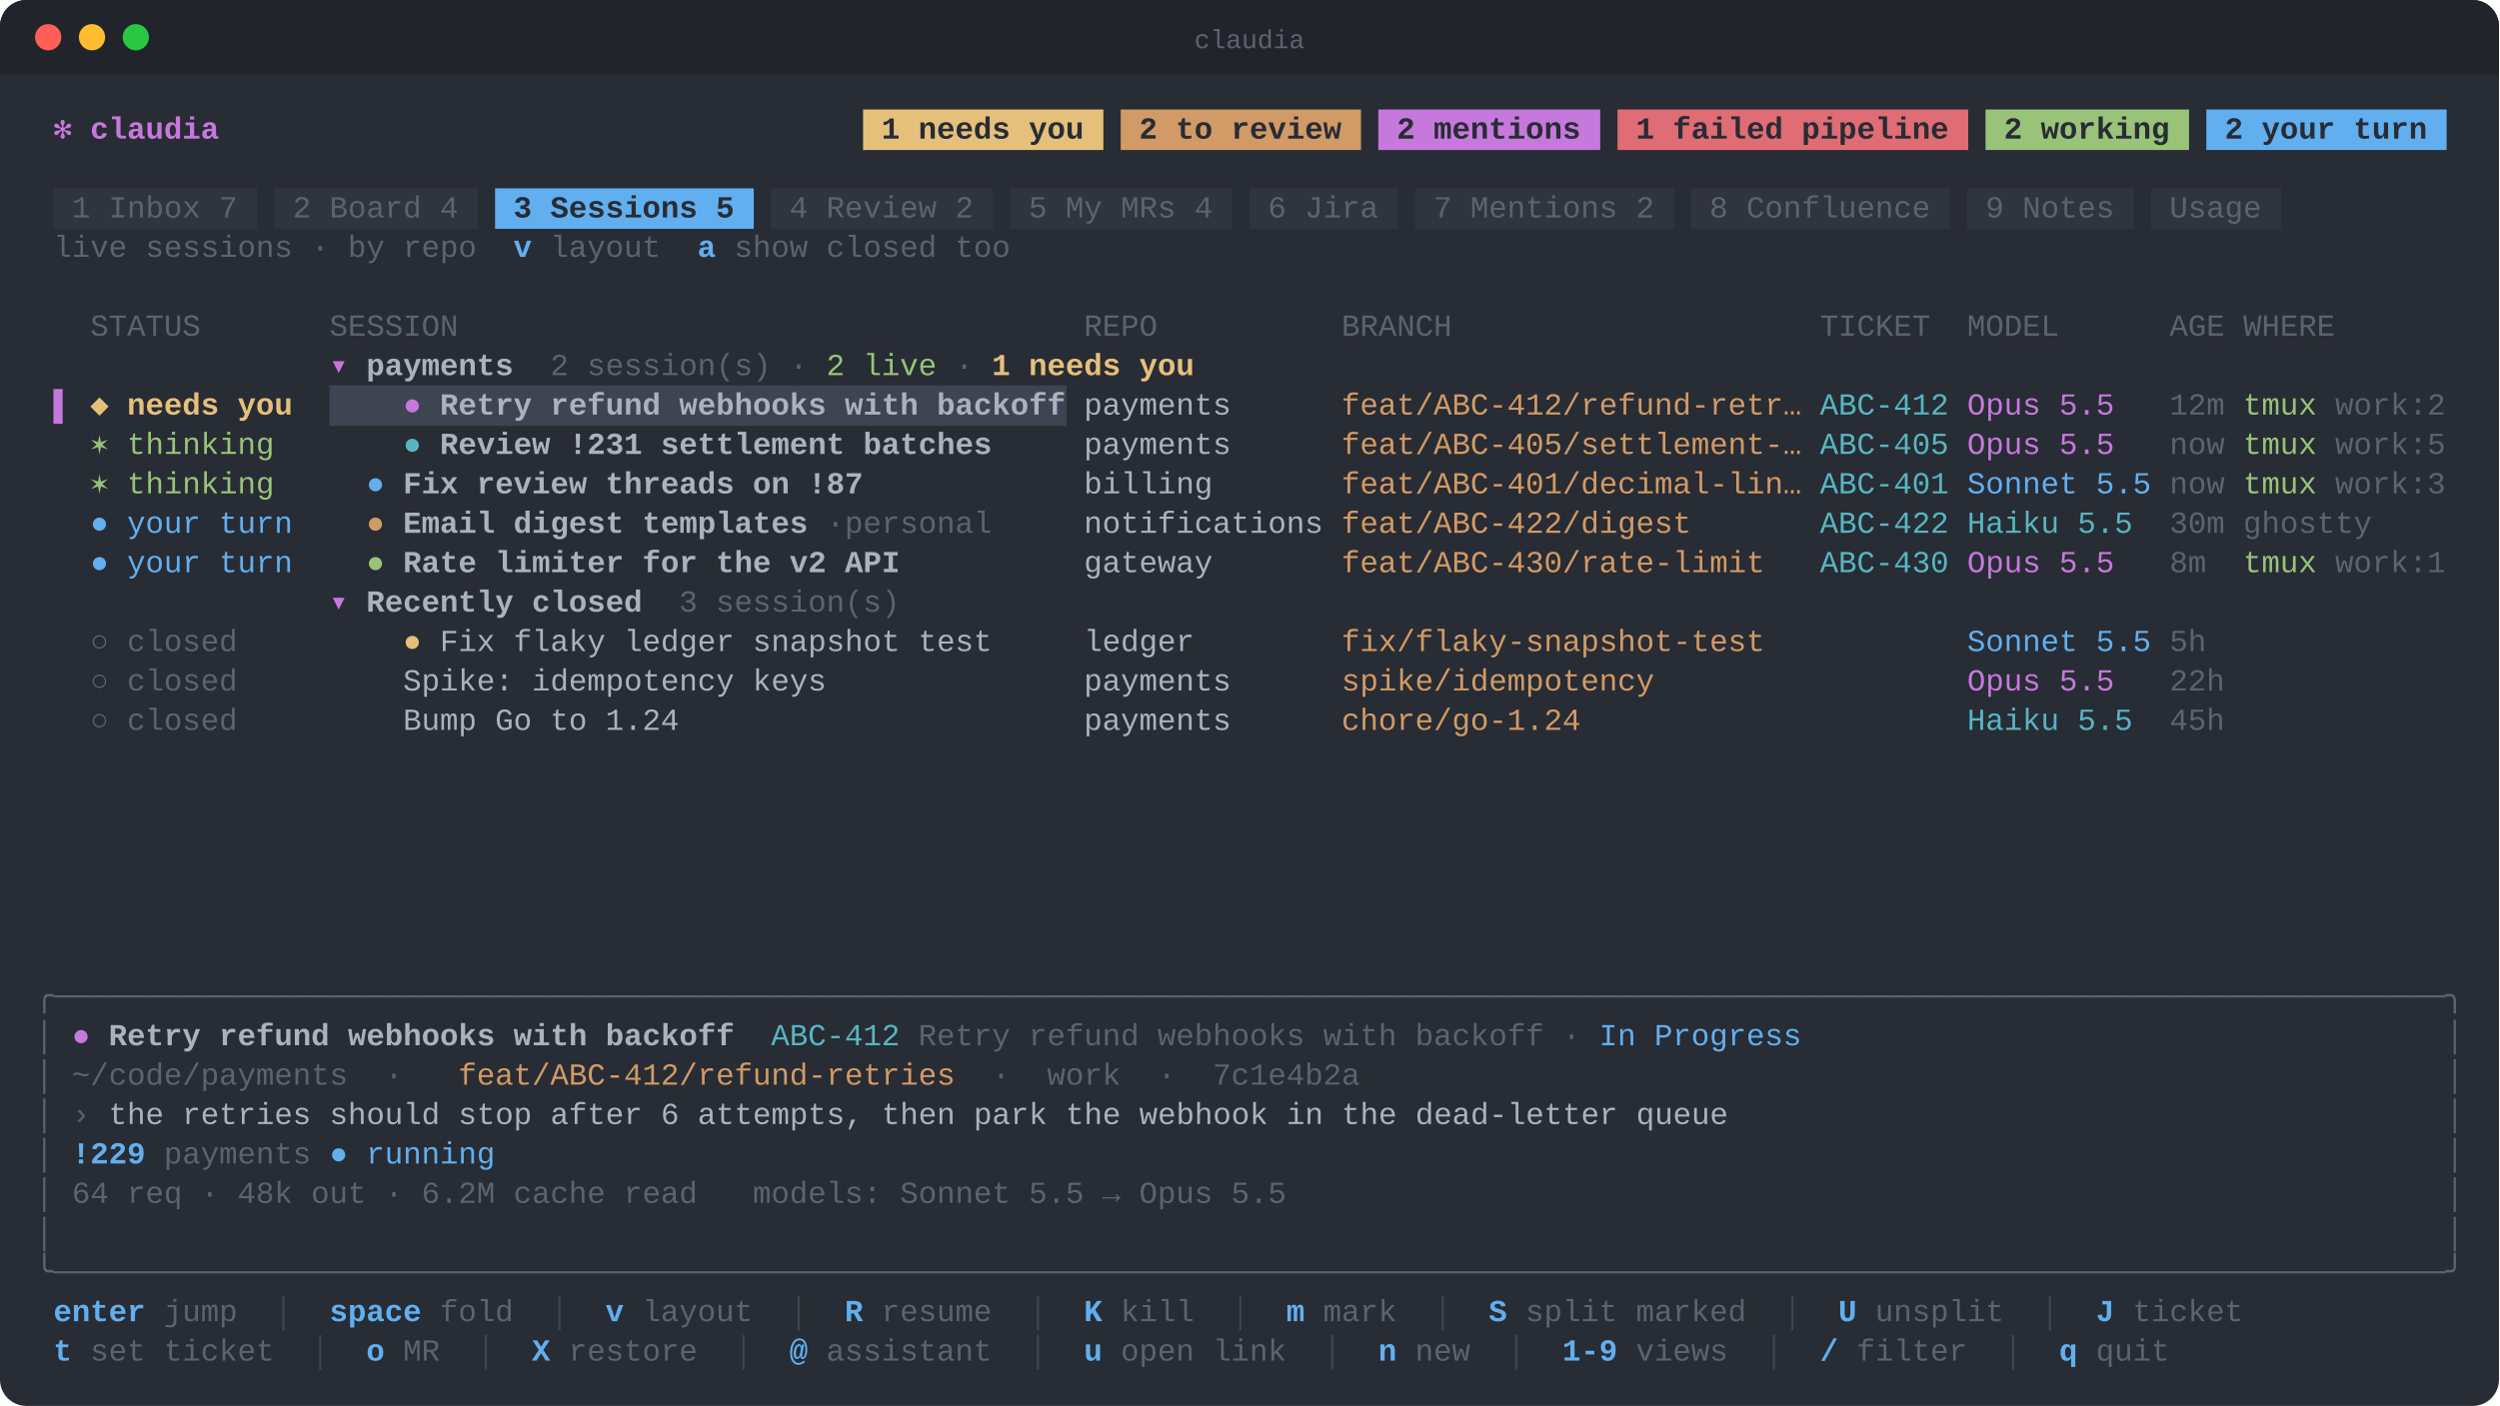
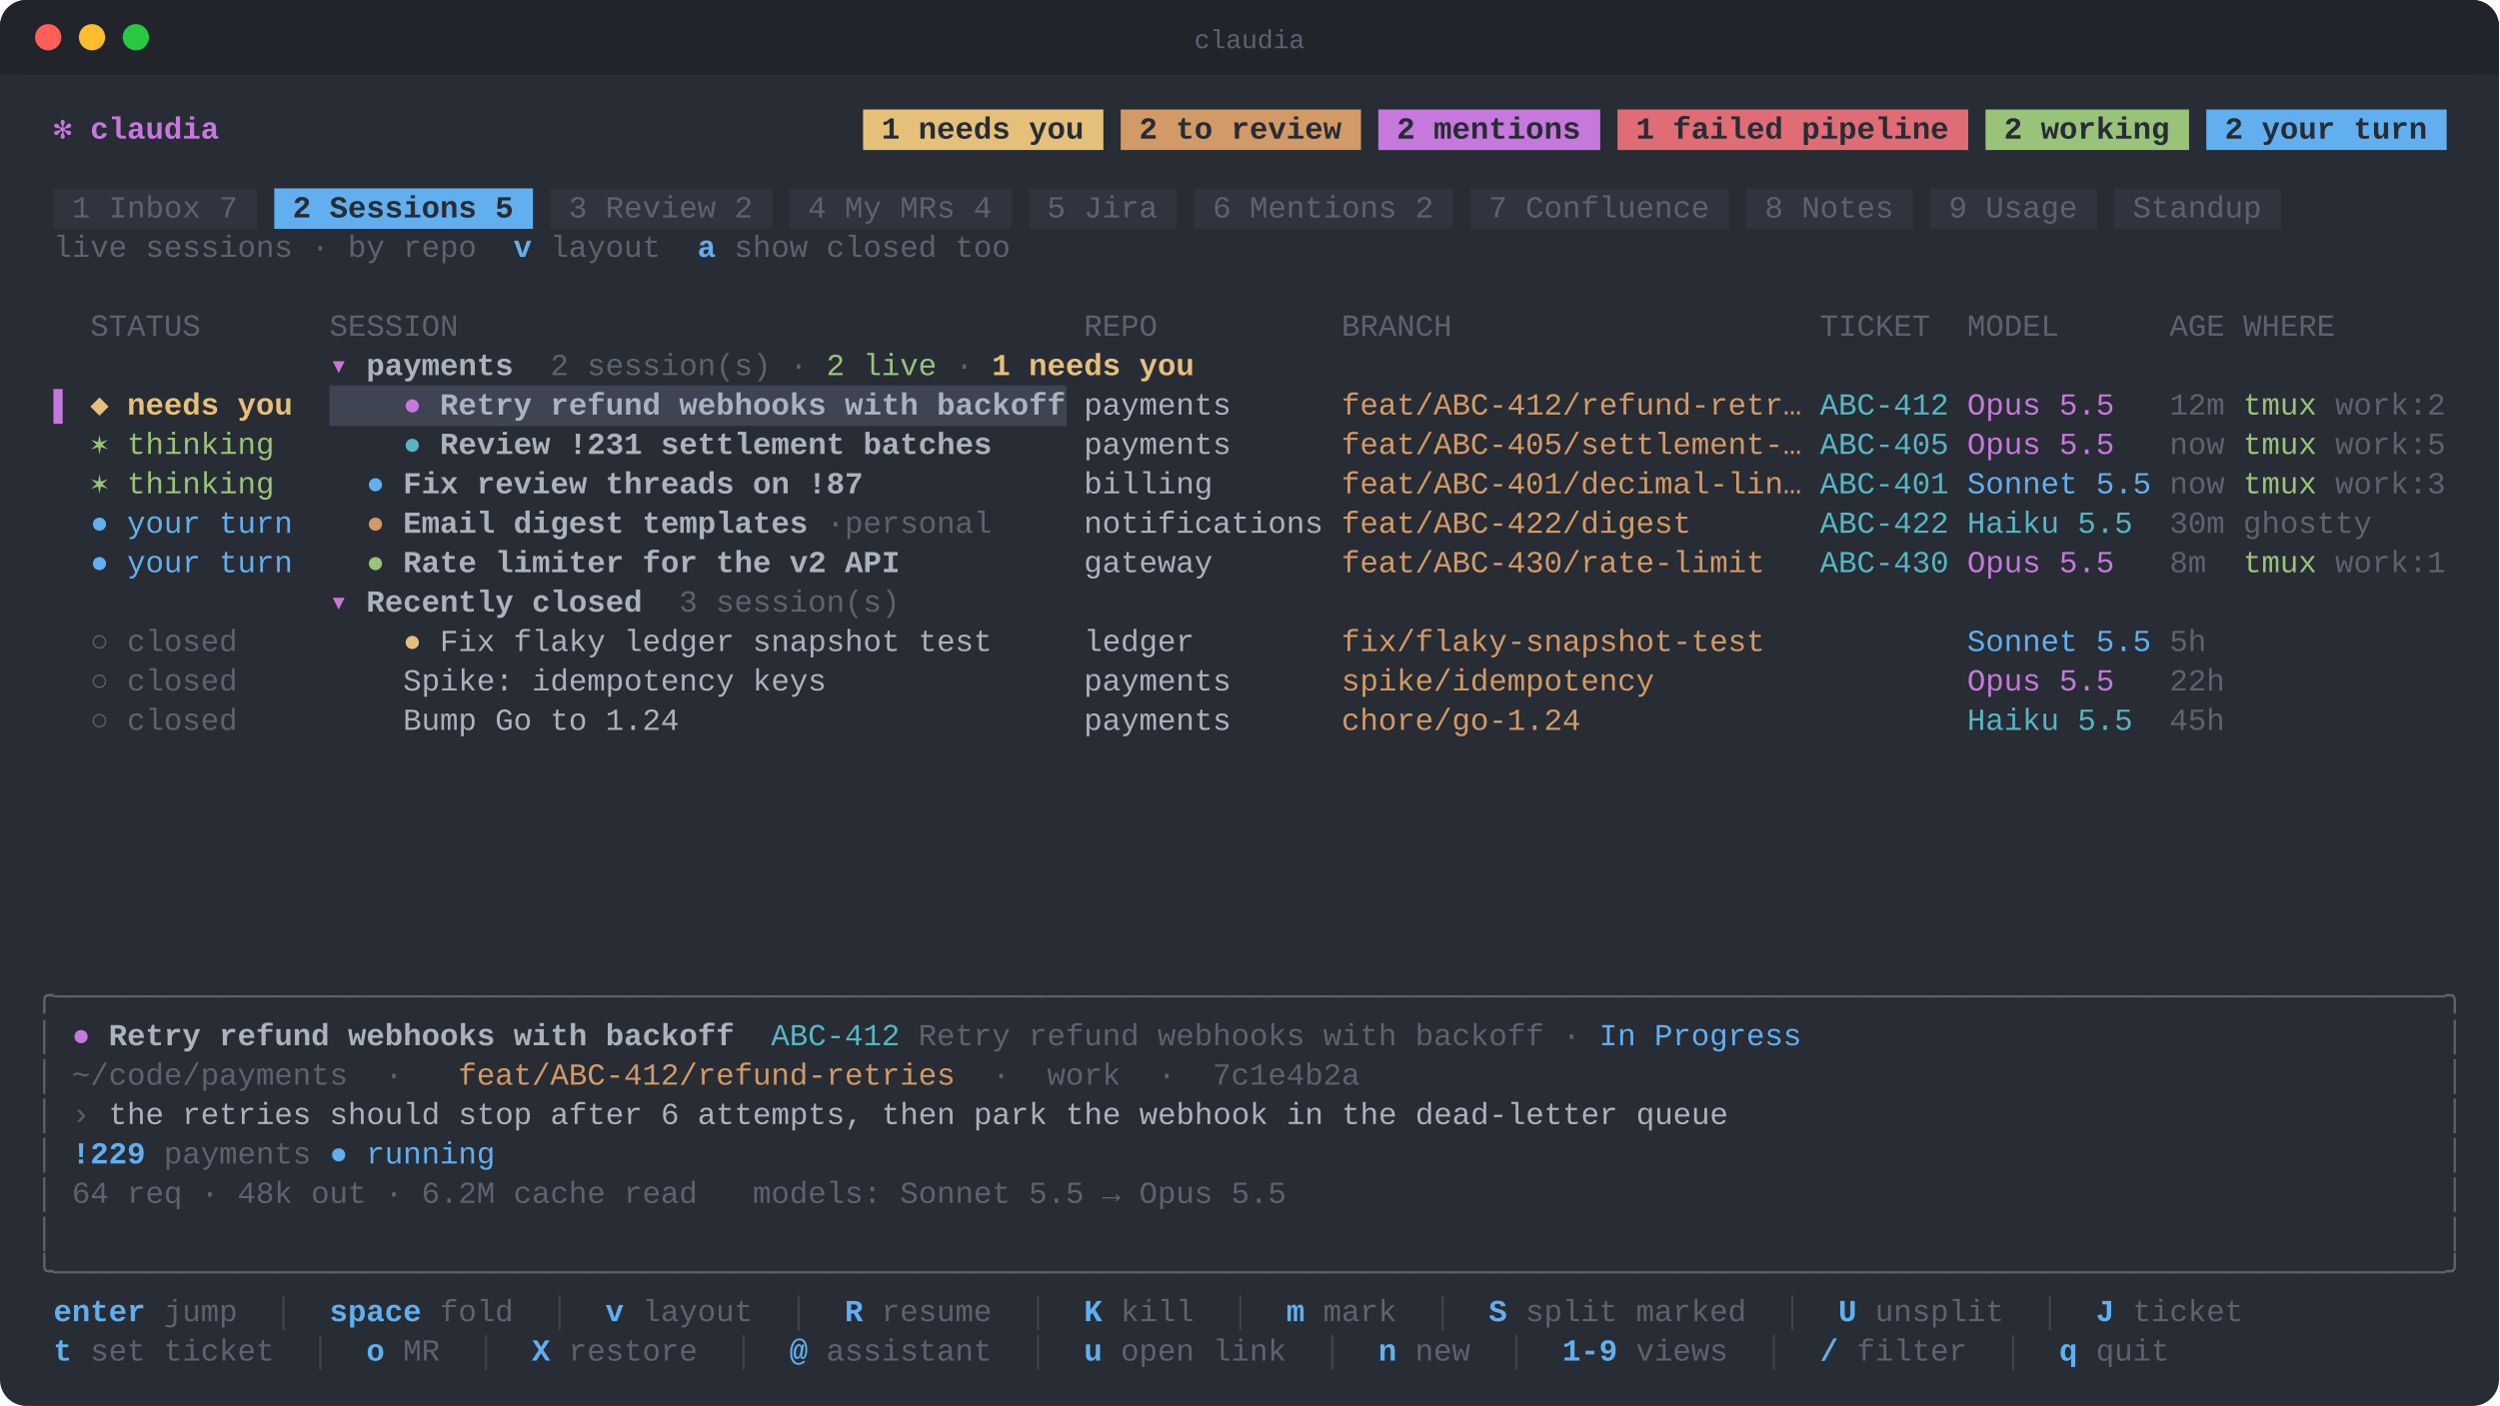
<svg xmlns="http://www.w3.org/2000/svg" width="1140.8" height="642" viewBox="0 0 1140.8 642" font-family="SFMono-Regular, Menlo, Consolas, 'Liberation Mono', monospace" font-size="14" xml:space="preserve">
  <rect width="1140.8" height="642" rx="12" fill="#282c34" />
  <rect width="1140.8" height="34" rx="12" fill="#21252b" />
  <rect y="22" width="1140.8" height="12" fill="#21252b" />
  <circle cx="22" cy="17" r="6" fill="#ff5f57" />
  <circle cx="42" cy="17" r="6" fill="#febc2e" />
  <circle cx="62" cy="17" r="6" fill="#28c840" />
  <text x="570.4" y="22" fill="#5c6370" font-size="12" text-anchor="middle">claudia</text>
  <rect x="394.0" y="50.0" width="109.7" height="18.5" fill="#e5c07b" />
  <rect x="511.6" y="50.0" width="109.7" height="18.5" fill="#d19a66" />
  <rect x="629.2" y="50.0" width="101.3" height="18.5" fill="#c678dd" />
  <rect x="738.4" y="50.0" width="160.1" height="18.5" fill="#e06c75" />
  <rect x="906.4" y="50.0" width="92.9" height="18.5" fill="#98c379" />
  <rect x="1007.2" y="50.0" width="109.7" height="18.5" fill="#61afef" />
  <text x="24.4" y="63.3" fill="#c678dd" font-weight="bold">✻</text>
  <text x="41.2" y="63.3" fill="#c678dd" textLength="58.8" lengthAdjust="spacing" font-weight="bold">claudia</text>
  <text x="402.4" y="63.3" fill="#282c34" textLength="92.4" lengthAdjust="spacing" font-weight="bold">1 needs you</text>
  <text x="520.0" y="63.3" fill="#282c34" textLength="92.4" lengthAdjust="spacing" font-weight="bold">2 to review</text>
  <text x="637.6" y="63.3" fill="#282c34" textLength="84.0" lengthAdjust="spacing" font-weight="bold">2 mentions</text>
  <text x="746.8" y="63.3" fill="#282c34" textLength="142.8" lengthAdjust="spacing" font-weight="bold">1 failed pipeline</text>
  <text x="914.8" y="63.3" fill="#282c34" textLength="75.6" lengthAdjust="spacing" font-weight="bold">2 working</text>
  <text x="1015.6" y="63.3" fill="#282c34" textLength="92.4" lengthAdjust="spacing" font-weight="bold">2 your turn</text>
  <rect x="24.4" y="86.0" width="92.9" height="18.5" fill="#30343f" />
-   <rect x="125.2" y="86.0" width="92.9" height="18.5" fill="#30343f" />
-   <rect x="226.0" y="86.0" width="118.1" height="18.5" fill="#61afef" />
-   <rect x="352.0" y="86.0" width="101.3" height="18.5" fill="#30343f" />
-   <rect x="461.2" y="86.0" width="101.3" height="18.5" fill="#30343f" />
-   <rect x="570.4" y="86.0" width="67.7" height="18.5" fill="#30343f" />
-   <rect x="646.0" y="86.0" width="118.1" height="18.5" fill="#30343f" />
-   <rect x="772.0" y="86.0" width="118.1" height="18.5" fill="#30343f" />
-   <rect x="898.0" y="86.0" width="76.1" height="18.5" fill="#30343f" />
-   <rect x="982.0" y="86.0" width="59.3" height="18.5" fill="#30343f" />
+   <rect x="125.2" y="86.0" width="118.1" height="18.5" fill="#61afef" />
+   <rect x="251.2" y="86.0" width="101.3" height="18.5" fill="#30343f" />
+   <rect x="360.4" y="86.0" width="101.3" height="18.5" fill="#30343f" />
+   <rect x="469.6" y="86.0" width="67.7" height="18.5" fill="#30343f" />
+   <rect x="545.2" y="86.0" width="118.1" height="18.5" fill="#30343f" />
+   <rect x="671.2" y="86.0" width="118.1" height="18.5" fill="#30343f" />
+   <rect x="797.2" y="86.0" width="76.1" height="18.5" fill="#30343f" />
+   <rect x="881.2" y="86.0" width="76.1" height="18.5" fill="#30343f" />
+   <rect x="965.2" y="86.0" width="76.1" height="18.5" fill="#30343f" />
  <text x="32.8" y="99.3" fill="#5c6370" textLength="75.6" lengthAdjust="spacing">1 Inbox 7</text>
-   <text x="133.6" y="99.3" fill="#5c6370" textLength="75.6" lengthAdjust="spacing">2 Board 4</text>
-   <text x="234.4" y="99.3" fill="#282c34" textLength="100.8" lengthAdjust="spacing" font-weight="bold">3 Sessions 5</text>
-   <text x="360.4" y="99.3" fill="#5c6370" textLength="84.0" lengthAdjust="spacing">4 Review 2</text>
-   <text x="469.6" y="99.3" fill="#5c6370" textLength="84.0" lengthAdjust="spacing">5 My MRs 4</text>
-   <text x="578.8" y="99.3" fill="#5c6370" textLength="50.4" lengthAdjust="spacing">6 Jira</text>
-   <text x="654.4" y="99.3" fill="#5c6370" textLength="100.8" lengthAdjust="spacing">7 Mentions 2</text>
-   <text x="780.4" y="99.3" fill="#5c6370" textLength="100.8" lengthAdjust="spacing">8 Confluence</text>
-   <text x="906.4" y="99.3" fill="#5c6370" textLength="58.8" lengthAdjust="spacing">9 Notes</text>
-   <text x="990.4" y="99.3" fill="#5c6370" textLength="42.0" lengthAdjust="spacing">Usage</text>
+   <text x="133.6" y="99.3" fill="#282c34" textLength="100.8" lengthAdjust="spacing" font-weight="bold">2 Sessions 5</text>
+   <text x="259.6" y="99.3" fill="#5c6370" textLength="84.0" lengthAdjust="spacing">3 Review 2</text>
+   <text x="368.8" y="99.3" fill="#5c6370" textLength="84.0" lengthAdjust="spacing">4 My MRs 4</text>
+   <text x="478.0" y="99.3" fill="#5c6370" textLength="50.4" lengthAdjust="spacing">5 Jira</text>
+   <text x="553.6" y="99.3" fill="#5c6370" textLength="100.8" lengthAdjust="spacing">6 Mentions 2</text>
+   <text x="679.6" y="99.3" fill="#5c6370" textLength="100.8" lengthAdjust="spacing">7 Confluence</text>
+   <text x="805.6" y="99.3" fill="#5c6370" textLength="58.8" lengthAdjust="spacing">8 Notes</text>
+   <text x="889.6" y="99.3" fill="#5c6370" textLength="58.8" lengthAdjust="spacing">9 Usage</text>
+   <text x="973.6" y="99.3" fill="#5c6370" textLength="58.8" lengthAdjust="spacing">Standup</text>
  <text x="24.4" y="117.3" fill="#5c6370" textLength="109.2" lengthAdjust="spacing">live sessions</text>
  <text x="142.0" y="117.3" fill="#5c6370">·</text>
  <text x="158.8" y="117.3" fill="#5c6370" textLength="58.8" lengthAdjust="spacing">by repo</text>
  <text x="234.4" y="117.3" fill="#61afef" font-weight="bold">v</text>
  <text x="251.2" y="117.3" fill="#5c6370" textLength="50.4" lengthAdjust="spacing">layout</text>
  <text x="318.4" y="117.3" fill="#61afef" font-weight="bold">a</text>
  <text x="335.2" y="117.3" fill="#5c6370" textLength="126.0" lengthAdjust="spacing">show closed too</text>
  <text x="41.2" y="153.3" fill="#5c6370" textLength="50.4" lengthAdjust="spacing">STATUS</text>
  <text x="150.4" y="153.3" fill="#5c6370" textLength="58.8" lengthAdjust="spacing">SESSION</text>
  <text x="494.8" y="153.3" fill="#5c6370" textLength="33.6" lengthAdjust="spacing">REPO</text>
  <text x="612.4" y="153.3" fill="#5c6370" textLength="50.4" lengthAdjust="spacing">BRANCH</text>
  <text x="830.8" y="153.3" fill="#5c6370" textLength="50.4" lengthAdjust="spacing">TICKET</text>
  <text x="898.0" y="153.3" fill="#5c6370" textLength="42.0" lengthAdjust="spacing">MODEL</text>
  <text x="990.4" y="153.3" fill="#5c6370" textLength="25.2" lengthAdjust="spacing">AGE</text>
  <text x="1024.0" y="153.3" fill="#5c6370" textLength="42.0" lengthAdjust="spacing">WHERE</text>
  <text x="150.4" y="171.3" fill="#c678dd" font-weight="bold">▾</text>
  <text x="167.2" y="171.3" fill="#aab2bf" textLength="67.2" lengthAdjust="spacing" font-weight="bold">payments</text>
  <text x="251.2" y="171.3" fill="#5c6370" textLength="100.8" lengthAdjust="spacing">2 session(s)</text>
  <text x="360.4" y="171.3" fill="#5c6370">·</text>
  <text x="377.2" y="171.3" fill="#98c379" textLength="50.4" lengthAdjust="spacing">2 live</text>
  <text x="436.0" y="171.3" fill="#5c6370">·</text>
  <text x="452.8" y="171.3" fill="#e5c07b" textLength="92.4" lengthAdjust="spacing" font-weight="bold">1 needs you</text>
  <rect x="150.4" y="176.0" width="336.5" height="18.5" fill="#3e4451" />
  <text x="24.4" y="189.3" fill="#c678dd">▌</text>
  <text x="41.2" y="189.3" fill="#e5c07b" font-weight="bold">◆</text>
  <text x="58.0" y="189.3" fill="#e5c07b" textLength="75.6" lengthAdjust="spacing" font-weight="bold">needs you</text>
  <text x="184.0" y="189.3" fill="#c678dd">●</text>
  <text x="200.8" y="189.3" fill="#aab2bf" textLength="285.6" lengthAdjust="spacing" font-weight="bold">Retry refund webhooks with backoff</text>
  <text x="494.8" y="189.3" fill="#abb2bf" textLength="67.2" lengthAdjust="spacing">payments</text>
  <text x="612.4" y="189.3" fill="#d19a66" textLength="201.6" lengthAdjust="spacing">feat/ABC-412/refund-retr</text>
  <text x="814.0" y="189.3" fill="#d19a66">…</text>
  <text x="830.8" y="189.3" fill="#56b6c2" textLength="58.8" lengthAdjust="spacing">ABC-412</text>
  <text x="898.0" y="189.3" fill="#c678dd" textLength="67.2" lengthAdjust="spacing">Opus 5.5</text>
  <text x="990.4" y="189.3" fill="#5c6370" textLength="25.2" lengthAdjust="spacing">12m</text>
  <text x="1024.0" y="189.3" fill="#98c379" textLength="33.6" lengthAdjust="spacing">tmux</text>
  <text x="1066.0" y="189.3" fill="#5c6370" textLength="50.4" lengthAdjust="spacing">work:2</text>
  <text x="41.2" y="207.3" fill="#98c379">✶</text>
  <text x="58.0" y="207.3" fill="#98c379" textLength="67.2" lengthAdjust="spacing">thinking</text>
  <text x="184.0" y="207.3" fill="#56b6c2">●</text>
  <text x="200.8" y="207.3" fill="#aab2bf" textLength="252.0" lengthAdjust="spacing" font-weight="bold">Review !231 settlement batches</text>
  <text x="494.8" y="207.3" fill="#abb2bf" textLength="67.2" lengthAdjust="spacing">payments</text>
  <text x="612.4" y="207.3" fill="#d19a66" textLength="201.6" lengthAdjust="spacing">feat/ABC-405/settlement-</text>
  <text x="814.0" y="207.3" fill="#d19a66">…</text>
  <text x="830.8" y="207.3" fill="#56b6c2" textLength="58.8" lengthAdjust="spacing">ABC-405</text>
  <text x="898.0" y="207.3" fill="#c678dd" textLength="67.2" lengthAdjust="spacing">Opus 5.5</text>
  <text x="990.4" y="207.3" fill="#5c6370" textLength="25.2" lengthAdjust="spacing">now</text>
  <text x="1024.0" y="207.3" fill="#98c379" textLength="33.6" lengthAdjust="spacing">tmux</text>
  <text x="1066.0" y="207.3" fill="#5c6370" textLength="50.4" lengthAdjust="spacing">work:5</text>
  <text x="41.2" y="225.3" fill="#98c379">✶</text>
  <text x="58.0" y="225.3" fill="#98c379" textLength="67.2" lengthAdjust="spacing">thinking</text>
  <text x="167.2" y="225.3" fill="#61afef">●</text>
  <text x="184.0" y="225.3" fill="#aab2bf" textLength="210.0" lengthAdjust="spacing" font-weight="bold">Fix review threads on !87</text>
  <text x="494.8" y="225.3" fill="#abb2bf" textLength="58.8" lengthAdjust="spacing">billing</text>
  <text x="612.4" y="225.3" fill="#d19a66" textLength="201.6" lengthAdjust="spacing">feat/ABC-401/decimal-lin</text>
  <text x="814.0" y="225.3" fill="#d19a66">…</text>
  <text x="830.8" y="225.3" fill="#56b6c2" textLength="58.8" lengthAdjust="spacing">ABC-401</text>
  <text x="898.0" y="225.3" fill="#61afef" textLength="84.0" lengthAdjust="spacing">Sonnet 5.5</text>
  <text x="990.4" y="225.3" fill="#5c6370" textLength="25.2" lengthAdjust="spacing">now</text>
  <text x="1024.0" y="225.3" fill="#98c379" textLength="33.6" lengthAdjust="spacing">tmux</text>
  <text x="1066.0" y="225.3" fill="#5c6370" textLength="50.4" lengthAdjust="spacing">work:3</text>
  <text x="41.2" y="243.3" fill="#61afef">●</text>
  <text x="58.0" y="243.3" fill="#61afef" textLength="75.6" lengthAdjust="spacing">your turn</text>
  <text x="167.2" y="243.3" fill="#d19a66">●</text>
  <text x="184.0" y="243.3" fill="#aab2bf" textLength="184.8" lengthAdjust="spacing" font-weight="bold">Email digest templates</text>
  <text x="377.2" y="243.3" fill="#5c6370">·</text>
  <text x="385.6" y="243.3" fill="#5c6370" textLength="67.2" lengthAdjust="spacing">personal</text>
  <text x="494.8" y="243.3" fill="#abb2bf" textLength="109.2" lengthAdjust="spacing">notifications</text>
  <text x="612.4" y="243.3" fill="#d19a66" textLength="159.6" lengthAdjust="spacing">feat/ABC-422/digest</text>
  <text x="830.8" y="243.3" fill="#56b6c2" textLength="58.8" lengthAdjust="spacing">ABC-422</text>
  <text x="898.0" y="243.3" fill="#56b6c2" textLength="75.6" lengthAdjust="spacing">Haiku 5.5</text>
  <text x="990.4" y="243.3" fill="#5c6370" textLength="25.2" lengthAdjust="spacing">30m</text>
  <text x="1024.0" y="243.3" fill="#5c6370" textLength="58.8" lengthAdjust="spacing">ghostty</text>
  <text x="41.2" y="261.3" fill="#61afef">●</text>
  <text x="58.0" y="261.3" fill="#61afef" textLength="75.6" lengthAdjust="spacing">your turn</text>
  <text x="167.2" y="261.3" fill="#98c379">●</text>
  <text x="184.0" y="261.3" fill="#aab2bf" textLength="226.8" lengthAdjust="spacing" font-weight="bold">Rate limiter for the v2 API</text>
  <text x="494.8" y="261.3" fill="#abb2bf" textLength="58.8" lengthAdjust="spacing">gateway</text>
  <text x="612.4" y="261.3" fill="#d19a66" textLength="193.2" lengthAdjust="spacing">feat/ABC-430/rate-limit</text>
  <text x="830.8" y="261.3" fill="#56b6c2" textLength="58.8" lengthAdjust="spacing">ABC-430</text>
  <text x="898.0" y="261.3" fill="#c678dd" textLength="67.2" lengthAdjust="spacing">Opus 5.5</text>
  <text x="990.4" y="261.3" fill="#5c6370" textLength="16.8" lengthAdjust="spacing">8m</text>
  <text x="1024.0" y="261.3" fill="#98c379" textLength="33.6" lengthAdjust="spacing">tmux</text>
  <text x="1066.0" y="261.3" fill="#5c6370" textLength="50.4" lengthAdjust="spacing">work:1</text>
  <text x="150.4" y="279.3" fill="#c678dd" font-weight="bold">▾</text>
  <text x="167.2" y="279.3" fill="#aab2bf" textLength="126.0" lengthAdjust="spacing" font-weight="bold">Recently closed</text>
  <text x="310.0" y="279.3" fill="#5c6370" textLength="100.8" lengthAdjust="spacing">3 session(s)</text>
  <text x="41.2" y="297.3" fill="#5c6370">○</text>
  <text x="58.0" y="297.3" fill="#5c6370" textLength="50.4" lengthAdjust="spacing">closed</text>
  <text x="184.0" y="297.3" fill="#e5c07b">●</text>
  <text x="200.8" y="297.3" fill="#abb2bf" textLength="252.0" lengthAdjust="spacing">Fix flaky ledger snapshot test</text>
  <text x="494.8" y="297.3" fill="#abb2bf" textLength="50.4" lengthAdjust="spacing">ledger</text>
  <text x="612.4" y="297.3" fill="#d19a66" textLength="193.2" lengthAdjust="spacing">fix/flaky-snapshot-test</text>
  <text x="898.0" y="297.3" fill="#61afef" textLength="84.0" lengthAdjust="spacing">Sonnet 5.5</text>
  <text x="990.4" y="297.3" fill="#5c6370" textLength="16.8" lengthAdjust="spacing">5h</text>
  <text x="41.2" y="315.3" fill="#5c6370">○</text>
  <text x="58.0" y="315.3" fill="#5c6370" textLength="50.4" lengthAdjust="spacing">closed</text>
  <text x="184.0" y="315.3" fill="#abb2bf" textLength="193.2" lengthAdjust="spacing">Spike: idempotency keys</text>
  <text x="494.8" y="315.3" fill="#abb2bf" textLength="67.2" lengthAdjust="spacing">payments</text>
  <text x="612.4" y="315.3" fill="#d19a66" textLength="142.8" lengthAdjust="spacing">spike/idempotency</text>
  <text x="898.0" y="315.3" fill="#c678dd" textLength="67.2" lengthAdjust="spacing">Opus 5.5</text>
  <text x="990.4" y="315.3" fill="#5c6370" textLength="25.2" lengthAdjust="spacing">22h</text>
  <text x="41.2" y="333.3" fill="#5c6370">○</text>
  <text x="58.0" y="333.3" fill="#5c6370" textLength="50.4" lengthAdjust="spacing">closed</text>
  <text x="184.0" y="333.3" fill="#abb2bf" textLength="126.0" lengthAdjust="spacing">Bump Go to 1.24</text>
  <text x="494.8" y="333.3" fill="#abb2bf" textLength="67.2" lengthAdjust="spacing">payments</text>
  <text x="612.4" y="333.3" fill="#d19a66" textLength="109.2" lengthAdjust="spacing">chore/go-1.24</text>
  <text x="898.0" y="333.3" fill="#56b6c2" textLength="75.6" lengthAdjust="spacing">Haiku 5.5</text>
  <text x="990.4" y="333.3" fill="#5c6370" textLength="25.2" lengthAdjust="spacing">45h</text>
  <text x="16.0" y="459.3" fill="#5c6370">╭</text>
  <text x="24.4" y="459.3" fill="#5c6370">─</text>
  <text x="32.8" y="459.3" fill="#5c6370">─</text>
  <text x="41.2" y="459.3" fill="#5c6370">─</text>
  <text x="49.6" y="459.3" fill="#5c6370">─</text>
  <text x="58.0" y="459.3" fill="#5c6370">─</text>
  <text x="66.4" y="459.3" fill="#5c6370">─</text>
  <text x="74.8" y="459.3" fill="#5c6370">─</text>
  <text x="83.2" y="459.3" fill="#5c6370">─</text>
  <text x="91.6" y="459.3" fill="#5c6370">─</text>
  <text x="100.0" y="459.3" fill="#5c6370">─</text>
  <text x="108.4" y="459.3" fill="#5c6370">─</text>
  <text x="116.8" y="459.3" fill="#5c6370">─</text>
  <text x="125.2" y="459.3" fill="#5c6370">─</text>
  <text x="133.6" y="459.3" fill="#5c6370">─</text>
  <text x="142.0" y="459.3" fill="#5c6370">─</text>
  <text x="150.4" y="459.3" fill="#5c6370">─</text>
  <text x="158.8" y="459.3" fill="#5c6370">─</text>
  <text x="167.2" y="459.3" fill="#5c6370">─</text>
  <text x="175.6" y="459.3" fill="#5c6370">─</text>
  <text x="184.0" y="459.3" fill="#5c6370">─</text>
  <text x="192.4" y="459.3" fill="#5c6370">─</text>
  <text x="200.8" y="459.3" fill="#5c6370">─</text>
  <text x="209.2" y="459.3" fill="#5c6370">─</text>
  <text x="217.6" y="459.3" fill="#5c6370">─</text>
  <text x="226.0" y="459.3" fill="#5c6370">─</text>
  <text x="234.4" y="459.3" fill="#5c6370">─</text>
  <text x="242.8" y="459.3" fill="#5c6370">─</text>
  <text x="251.2" y="459.3" fill="#5c6370">─</text>
  <text x="259.6" y="459.3" fill="#5c6370">─</text>
  <text x="268.0" y="459.3" fill="#5c6370">─</text>
  <text x="276.4" y="459.3" fill="#5c6370">─</text>
  <text x="284.8" y="459.3" fill="#5c6370">─</text>
  <text x="293.2" y="459.3" fill="#5c6370">─</text>
  <text x="301.6" y="459.3" fill="#5c6370">─</text>
  <text x="310.0" y="459.3" fill="#5c6370">─</text>
  <text x="318.4" y="459.3" fill="#5c6370">─</text>
  <text x="326.8" y="459.3" fill="#5c6370">─</text>
  <text x="335.2" y="459.3" fill="#5c6370">─</text>
  <text x="343.6" y="459.3" fill="#5c6370">─</text>
  <text x="352.0" y="459.3" fill="#5c6370">─</text>
  <text x="360.4" y="459.3" fill="#5c6370">─</text>
  <text x="368.8" y="459.3" fill="#5c6370">─</text>
  <text x="377.2" y="459.3" fill="#5c6370">─</text>
  <text x="385.6" y="459.3" fill="#5c6370">─</text>
  <text x="394.0" y="459.3" fill="#5c6370">─</text>
  <text x="402.4" y="459.3" fill="#5c6370">─</text>
  <text x="410.8" y="459.3" fill="#5c6370">─</text>
  <text x="419.2" y="459.3" fill="#5c6370">─</text>
  <text x="427.6" y="459.3" fill="#5c6370">─</text>
  <text x="436.0" y="459.3" fill="#5c6370">─</text>
  <text x="444.4" y="459.3" fill="#5c6370">─</text>
  <text x="452.8" y="459.3" fill="#5c6370">─</text>
  <text x="461.2" y="459.3" fill="#5c6370">─</text>
  <text x="469.6" y="459.3" fill="#5c6370">─</text>
  <text x="478.0" y="459.3" fill="#5c6370">─</text>
  <text x="486.4" y="459.3" fill="#5c6370">─</text>
  <text x="494.8" y="459.3" fill="#5c6370">─</text>
  <text x="503.2" y="459.3" fill="#5c6370">─</text>
  <text x="511.6" y="459.3" fill="#5c6370">─</text>
  <text x="520.0" y="459.3" fill="#5c6370">─</text>
  <text x="528.4" y="459.3" fill="#5c6370">─</text>
  <text x="536.8" y="459.3" fill="#5c6370">─</text>
  <text x="545.2" y="459.3" fill="#5c6370">─</text>
  <text x="553.6" y="459.3" fill="#5c6370">─</text>
  <text x="562.0" y="459.3" fill="#5c6370">─</text>
  <text x="570.4" y="459.3" fill="#5c6370">─</text>
  <text x="578.8" y="459.3" fill="#5c6370">─</text>
  <text x="587.2" y="459.3" fill="#5c6370">─</text>
  <text x="595.6" y="459.3" fill="#5c6370">─</text>
  <text x="604.0" y="459.3" fill="#5c6370">─</text>
  <text x="612.4" y="459.3" fill="#5c6370">─</text>
  <text x="620.8" y="459.3" fill="#5c6370">─</text>
  <text x="629.2" y="459.3" fill="#5c6370">─</text>
  <text x="637.6" y="459.3" fill="#5c6370">─</text>
  <text x="646.0" y="459.3" fill="#5c6370">─</text>
  <text x="654.4" y="459.3" fill="#5c6370">─</text>
  <text x="662.8" y="459.3" fill="#5c6370">─</text>
  <text x="671.2" y="459.3" fill="#5c6370">─</text>
  <text x="679.6" y="459.3" fill="#5c6370">─</text>
  <text x="688.0" y="459.3" fill="#5c6370">─</text>
  <text x="696.4" y="459.3" fill="#5c6370">─</text>
  <text x="704.8" y="459.3" fill="#5c6370">─</text>
  <text x="713.2" y="459.3" fill="#5c6370">─</text>
  <text x="721.6" y="459.3" fill="#5c6370">─</text>
  <text x="730.0" y="459.3" fill="#5c6370">─</text>
  <text x="738.4" y="459.3" fill="#5c6370">─</text>
  <text x="746.8" y="459.3" fill="#5c6370">─</text>
  <text x="755.2" y="459.3" fill="#5c6370">─</text>
  <text x="763.6" y="459.3" fill="#5c6370">─</text>
  <text x="772.0" y="459.3" fill="#5c6370">─</text>
  <text x="780.4" y="459.3" fill="#5c6370">─</text>
  <text x="788.8" y="459.3" fill="#5c6370">─</text>
  <text x="797.2" y="459.3" fill="#5c6370">─</text>
  <text x="805.6" y="459.3" fill="#5c6370">─</text>
  <text x="814.0" y="459.3" fill="#5c6370">─</text>
  <text x="822.4" y="459.3" fill="#5c6370">─</text>
  <text x="830.8" y="459.3" fill="#5c6370">─</text>
  <text x="839.2" y="459.3" fill="#5c6370">─</text>
  <text x="847.6" y="459.3" fill="#5c6370">─</text>
  <text x="856.0" y="459.3" fill="#5c6370">─</text>
  <text x="864.4" y="459.3" fill="#5c6370">─</text>
  <text x="872.8" y="459.3" fill="#5c6370">─</text>
  <text x="881.2" y="459.3" fill="#5c6370">─</text>
  <text x="889.6" y="459.3" fill="#5c6370">─</text>
  <text x="898.0" y="459.3" fill="#5c6370">─</text>
  <text x="906.4" y="459.3" fill="#5c6370">─</text>
  <text x="914.8" y="459.3" fill="#5c6370">─</text>
  <text x="923.2" y="459.3" fill="#5c6370">─</text>
  <text x="931.6" y="459.3" fill="#5c6370">─</text>
  <text x="940.0" y="459.3" fill="#5c6370">─</text>
  <text x="948.4" y="459.3" fill="#5c6370">─</text>
  <text x="956.8" y="459.3" fill="#5c6370">─</text>
  <text x="965.2" y="459.3" fill="#5c6370">─</text>
  <text x="973.6" y="459.3" fill="#5c6370">─</text>
  <text x="982.0" y="459.3" fill="#5c6370">─</text>
  <text x="990.4" y="459.3" fill="#5c6370">─</text>
  <text x="998.8" y="459.3" fill="#5c6370">─</text>
  <text x="1007.2" y="459.3" fill="#5c6370">─</text>
  <text x="1015.6" y="459.3" fill="#5c6370">─</text>
  <text x="1024.0" y="459.3" fill="#5c6370">─</text>
  <text x="1032.4" y="459.3" fill="#5c6370">─</text>
  <text x="1040.8" y="459.3" fill="#5c6370">─</text>
  <text x="1049.2" y="459.3" fill="#5c6370">─</text>
  <text x="1057.6" y="459.3" fill="#5c6370">─</text>
  <text x="1066.0" y="459.3" fill="#5c6370">─</text>
  <text x="1074.4" y="459.3" fill="#5c6370">─</text>
  <text x="1082.8" y="459.3" fill="#5c6370">─</text>
  <text x="1091.2" y="459.3" fill="#5c6370">─</text>
  <text x="1099.6" y="459.3" fill="#5c6370">─</text>
  <text x="1108.0" y="459.3" fill="#5c6370">─</text>
  <text x="1116.4" y="459.3" fill="#5c6370">╮</text>
  <text x="16.0" y="477.3" fill="#5c6370">│</text>
  <text x="32.8" y="477.3" fill="#c678dd">●</text>
  <text x="49.6" y="477.3" fill="#aab2bf" textLength="285.6" lengthAdjust="spacing" font-weight="bold">Retry refund webhooks with backoff</text>
  <text x="352.0" y="477.3" fill="#56b6c2" textLength="58.8" lengthAdjust="spacing">ABC-412</text>
  <text x="419.2" y="477.3" fill="#5c6370" textLength="285.6" lengthAdjust="spacing">Retry refund webhooks with backoff</text>
  <text x="713.2" y="477.3" fill="#5c6370">·</text>
  <text x="730.0" y="477.3" fill="#61afef" textLength="92.4" lengthAdjust="spacing">In Progress</text>
  <text x="1116.4" y="477.3" fill="#5c6370">│</text>
  <text x="16.0" y="495.3" fill="#5c6370">│</text>
  <text x="32.8" y="495.3" fill="#5c6370" textLength="126.0" lengthAdjust="spacing">~/code/payments</text>
  <text x="175.6" y="495.3" fill="#5c6370">·</text>
  <text x="209.2" y="495.3" fill="#d19a66" textLength="226.8" lengthAdjust="spacing">feat/ABC-412/refund-retries</text>
  <text x="452.8" y="495.3" fill="#5c6370">·</text>
  <text x="478.0" y="495.3" fill="#5c6370" textLength="33.6" lengthAdjust="spacing">work</text>
  <text x="528.4" y="495.3" fill="#5c6370">·</text>
  <text x="553.6" y="495.3" fill="#5c6370" textLength="67.2" lengthAdjust="spacing">7c1e4b2a</text>
  <text x="1116.4" y="495.3" fill="#5c6370">│</text>
  <text x="16.0" y="513.3" fill="#5c6370">│</text>
  <text x="32.8" y="513.3" fill="#5c6370">›</text>
  <text x="49.6" y="513.3" fill="#abb2bf" textLength="739.2" lengthAdjust="spacing">the retries should stop after 6 attempts, then park the webhook in the dead-letter queue</text>
  <text x="1116.4" y="513.3" fill="#5c6370">│</text>
  <text x="16.0" y="531.3" fill="#5c6370">│</text>
  <text x="32.8" y="531.3" fill="#61afef" textLength="33.6" lengthAdjust="spacing" font-weight="bold">!229</text>
  <text x="74.8" y="531.3" fill="#5c6370" textLength="67.2" lengthAdjust="spacing">payments</text>
  <text x="150.4" y="531.3" fill="#61afef">●</text>
  <text x="167.2" y="531.3" fill="#61afef" textLength="58.8" lengthAdjust="spacing">running</text>
  <text x="1116.4" y="531.3" fill="#5c6370">│</text>
  <text x="16.0" y="549.3" fill="#5c6370">│</text>
  <text x="32.8" y="549.3" fill="#5c6370" textLength="50.4" lengthAdjust="spacing">64 req</text>
  <text x="91.6" y="549.3" fill="#5c6370">·</text>
  <text x="108.4" y="549.3" fill="#5c6370" textLength="58.8" lengthAdjust="spacing">48k out</text>
  <text x="175.6" y="549.3" fill="#5c6370">·</text>
  <text x="192.4" y="549.3" fill="#5c6370" textLength="302.4" lengthAdjust="spacing">6.2M cache read   models: Sonnet 5.5</text>
  <text x="503.2" y="549.3" fill="#5c6370">→</text>
  <text x="520.0" y="549.3" fill="#5c6370" textLength="67.2" lengthAdjust="spacing">Opus 5.5</text>
  <text x="1116.4" y="549.3" fill="#5c6370">│</text>
  <text x="16.0" y="567.3" fill="#5c6370">│</text>
  <text x="1116.4" y="567.3" fill="#5c6370">│</text>
  <text x="16.0" y="585.3" fill="#5c6370">╰</text>
  <text x="24.4" y="585.3" fill="#5c6370">─</text>
  <text x="32.8" y="585.3" fill="#5c6370">─</text>
  <text x="41.2" y="585.3" fill="#5c6370">─</text>
  <text x="49.6" y="585.3" fill="#5c6370">─</text>
  <text x="58.0" y="585.3" fill="#5c6370">─</text>
  <text x="66.4" y="585.3" fill="#5c6370">─</text>
  <text x="74.8" y="585.3" fill="#5c6370">─</text>
  <text x="83.2" y="585.3" fill="#5c6370">─</text>
  <text x="91.6" y="585.3" fill="#5c6370">─</text>
  <text x="100.0" y="585.3" fill="#5c6370">─</text>
  <text x="108.4" y="585.3" fill="#5c6370">─</text>
  <text x="116.8" y="585.3" fill="#5c6370">─</text>
  <text x="125.2" y="585.3" fill="#5c6370">─</text>
  <text x="133.6" y="585.3" fill="#5c6370">─</text>
  <text x="142.0" y="585.3" fill="#5c6370">─</text>
  <text x="150.4" y="585.3" fill="#5c6370">─</text>
  <text x="158.8" y="585.3" fill="#5c6370">─</text>
  <text x="167.2" y="585.3" fill="#5c6370">─</text>
  <text x="175.6" y="585.3" fill="#5c6370">─</text>
  <text x="184.0" y="585.3" fill="#5c6370">─</text>
  <text x="192.4" y="585.3" fill="#5c6370">─</text>
  <text x="200.8" y="585.3" fill="#5c6370">─</text>
  <text x="209.2" y="585.3" fill="#5c6370">─</text>
  <text x="217.6" y="585.3" fill="#5c6370">─</text>
  <text x="226.0" y="585.3" fill="#5c6370">─</text>
  <text x="234.4" y="585.3" fill="#5c6370">─</text>
  <text x="242.8" y="585.3" fill="#5c6370">─</text>
  <text x="251.2" y="585.3" fill="#5c6370">─</text>
  <text x="259.6" y="585.3" fill="#5c6370">─</text>
  <text x="268.0" y="585.3" fill="#5c6370">─</text>
  <text x="276.4" y="585.3" fill="#5c6370">─</text>
  <text x="284.8" y="585.3" fill="#5c6370">─</text>
  <text x="293.2" y="585.3" fill="#5c6370">─</text>
  <text x="301.6" y="585.3" fill="#5c6370">─</text>
  <text x="310.0" y="585.3" fill="#5c6370">─</text>
  <text x="318.4" y="585.3" fill="#5c6370">─</text>
  <text x="326.8" y="585.3" fill="#5c6370">─</text>
  <text x="335.2" y="585.3" fill="#5c6370">─</text>
  <text x="343.6" y="585.3" fill="#5c6370">─</text>
  <text x="352.0" y="585.3" fill="#5c6370">─</text>
  <text x="360.4" y="585.3" fill="#5c6370">─</text>
  <text x="368.8" y="585.3" fill="#5c6370">─</text>
  <text x="377.2" y="585.3" fill="#5c6370">─</text>
  <text x="385.6" y="585.3" fill="#5c6370">─</text>
  <text x="394.0" y="585.3" fill="#5c6370">─</text>
  <text x="402.4" y="585.3" fill="#5c6370">─</text>
  <text x="410.8" y="585.3" fill="#5c6370">─</text>
  <text x="419.2" y="585.3" fill="#5c6370">─</text>
  <text x="427.6" y="585.3" fill="#5c6370">─</text>
  <text x="436.0" y="585.3" fill="#5c6370">─</text>
  <text x="444.4" y="585.3" fill="#5c6370">─</text>
  <text x="452.8" y="585.3" fill="#5c6370">─</text>
  <text x="461.2" y="585.3" fill="#5c6370">─</text>
  <text x="469.6" y="585.3" fill="#5c6370">─</text>
  <text x="478.0" y="585.3" fill="#5c6370">─</text>
  <text x="486.4" y="585.3" fill="#5c6370">─</text>
  <text x="494.8" y="585.3" fill="#5c6370">─</text>
  <text x="503.2" y="585.3" fill="#5c6370">─</text>
  <text x="511.6" y="585.3" fill="#5c6370">─</text>
  <text x="520.0" y="585.3" fill="#5c6370">─</text>
  <text x="528.4" y="585.3" fill="#5c6370">─</text>
  <text x="536.8" y="585.3" fill="#5c6370">─</text>
  <text x="545.2" y="585.3" fill="#5c6370">─</text>
  <text x="553.6" y="585.3" fill="#5c6370">─</text>
  <text x="562.0" y="585.3" fill="#5c6370">─</text>
  <text x="570.4" y="585.3" fill="#5c6370">─</text>
  <text x="578.8" y="585.3" fill="#5c6370">─</text>
  <text x="587.2" y="585.3" fill="#5c6370">─</text>
  <text x="595.6" y="585.3" fill="#5c6370">─</text>
  <text x="604.0" y="585.3" fill="#5c6370">─</text>
  <text x="612.4" y="585.3" fill="#5c6370">─</text>
  <text x="620.8" y="585.3" fill="#5c6370">─</text>
  <text x="629.2" y="585.3" fill="#5c6370">─</text>
  <text x="637.6" y="585.3" fill="#5c6370">─</text>
  <text x="646.0" y="585.3" fill="#5c6370">─</text>
  <text x="654.4" y="585.3" fill="#5c6370">─</text>
  <text x="662.8" y="585.3" fill="#5c6370">─</text>
  <text x="671.2" y="585.3" fill="#5c6370">─</text>
  <text x="679.6" y="585.3" fill="#5c6370">─</text>
  <text x="688.0" y="585.3" fill="#5c6370">─</text>
  <text x="696.4" y="585.3" fill="#5c6370">─</text>
  <text x="704.8" y="585.3" fill="#5c6370">─</text>
  <text x="713.2" y="585.3" fill="#5c6370">─</text>
  <text x="721.6" y="585.3" fill="#5c6370">─</text>
  <text x="730.0" y="585.3" fill="#5c6370">─</text>
  <text x="738.4" y="585.3" fill="#5c6370">─</text>
  <text x="746.8" y="585.3" fill="#5c6370">─</text>
  <text x="755.2" y="585.3" fill="#5c6370">─</text>
  <text x="763.6" y="585.3" fill="#5c6370">─</text>
  <text x="772.0" y="585.3" fill="#5c6370">─</text>
  <text x="780.4" y="585.3" fill="#5c6370">─</text>
  <text x="788.8" y="585.3" fill="#5c6370">─</text>
  <text x="797.2" y="585.3" fill="#5c6370">─</text>
  <text x="805.6" y="585.3" fill="#5c6370">─</text>
  <text x="814.0" y="585.3" fill="#5c6370">─</text>
  <text x="822.4" y="585.3" fill="#5c6370">─</text>
  <text x="830.8" y="585.3" fill="#5c6370">─</text>
  <text x="839.2" y="585.3" fill="#5c6370">─</text>
  <text x="847.6" y="585.3" fill="#5c6370">─</text>
  <text x="856.0" y="585.3" fill="#5c6370">─</text>
  <text x="864.4" y="585.3" fill="#5c6370">─</text>
  <text x="872.8" y="585.3" fill="#5c6370">─</text>
  <text x="881.2" y="585.3" fill="#5c6370">─</text>
  <text x="889.6" y="585.3" fill="#5c6370">─</text>
  <text x="898.0" y="585.3" fill="#5c6370">─</text>
  <text x="906.4" y="585.3" fill="#5c6370">─</text>
  <text x="914.8" y="585.3" fill="#5c6370">─</text>
  <text x="923.2" y="585.3" fill="#5c6370">─</text>
  <text x="931.6" y="585.3" fill="#5c6370">─</text>
  <text x="940.0" y="585.3" fill="#5c6370">─</text>
  <text x="948.4" y="585.3" fill="#5c6370">─</text>
  <text x="956.8" y="585.3" fill="#5c6370">─</text>
  <text x="965.2" y="585.3" fill="#5c6370">─</text>
  <text x="973.6" y="585.3" fill="#5c6370">─</text>
  <text x="982.0" y="585.3" fill="#5c6370">─</text>
  <text x="990.4" y="585.3" fill="#5c6370">─</text>
  <text x="998.8" y="585.3" fill="#5c6370">─</text>
  <text x="1007.2" y="585.3" fill="#5c6370">─</text>
  <text x="1015.6" y="585.3" fill="#5c6370">─</text>
  <text x="1024.0" y="585.3" fill="#5c6370">─</text>
  <text x="1032.4" y="585.3" fill="#5c6370">─</text>
  <text x="1040.8" y="585.3" fill="#5c6370">─</text>
  <text x="1049.2" y="585.3" fill="#5c6370">─</text>
  <text x="1057.6" y="585.3" fill="#5c6370">─</text>
  <text x="1066.0" y="585.3" fill="#5c6370">─</text>
  <text x="1074.4" y="585.3" fill="#5c6370">─</text>
  <text x="1082.8" y="585.3" fill="#5c6370">─</text>
  <text x="1091.2" y="585.3" fill="#5c6370">─</text>
  <text x="1099.6" y="585.3" fill="#5c6370">─</text>
  <text x="1108.0" y="585.3" fill="#5c6370">─</text>
  <text x="1116.4" y="585.3" fill="#5c6370">╯</text>
  <text x="24.4" y="603.3" fill="#61afef" textLength="42.0" lengthAdjust="spacing" font-weight="bold">enter</text>
  <text x="74.8" y="603.3" fill="#5c6370" textLength="33.6" lengthAdjust="spacing">jump</text>
  <text x="125.2" y="603.3" fill="#3e4451">│</text>
  <text x="150.4" y="603.3" fill="#61afef" textLength="42.0" lengthAdjust="spacing" font-weight="bold">space</text>
  <text x="200.8" y="603.3" fill="#5c6370" textLength="33.6" lengthAdjust="spacing">fold</text>
  <text x="251.2" y="603.3" fill="#3e4451">│</text>
  <text x="276.4" y="603.3" fill="#61afef" font-weight="bold">v</text>
  <text x="293.2" y="603.3" fill="#5c6370" textLength="50.4" lengthAdjust="spacing">layout</text>
  <text x="360.4" y="603.3" fill="#3e4451">│</text>
  <text x="385.6" y="603.3" fill="#61afef" font-weight="bold">R</text>
  <text x="402.4" y="603.3" fill="#5c6370" textLength="50.4" lengthAdjust="spacing">resume</text>
  <text x="469.6" y="603.3" fill="#3e4451">│</text>
  <text x="494.8" y="603.3" fill="#61afef" font-weight="bold">K</text>
  <text x="511.6" y="603.3" fill="#5c6370" textLength="33.6" lengthAdjust="spacing">kill</text>
  <text x="562.0" y="603.3" fill="#3e4451">│</text>
  <text x="587.2" y="603.3" fill="#61afef" font-weight="bold">m</text>
  <text x="604.0" y="603.3" fill="#5c6370" textLength="33.6" lengthAdjust="spacing">mark</text>
  <text x="654.4" y="603.3" fill="#3e4451">│</text>
  <text x="679.6" y="603.3" fill="#61afef" font-weight="bold">S</text>
  <text x="696.4" y="603.3" fill="#5c6370" textLength="100.8" lengthAdjust="spacing">split marked</text>
  <text x="814.0" y="603.3" fill="#3e4451">│</text>
  <text x="839.2" y="603.3" fill="#61afef" font-weight="bold">U</text>
  <text x="856.0" y="603.3" fill="#5c6370" textLength="58.8" lengthAdjust="spacing">unsplit</text>
  <text x="931.6" y="603.3" fill="#3e4451">│</text>
  <text x="956.8" y="603.3" fill="#61afef" font-weight="bold">J</text>
  <text x="973.6" y="603.3" fill="#5c6370" textLength="50.4" lengthAdjust="spacing">ticket</text>
  <text x="24.4" y="621.3" fill="#61afef" font-weight="bold">t</text>
  <text x="41.2" y="621.3" fill="#5c6370" textLength="84.0" lengthAdjust="spacing">set ticket</text>
  <text x="142.0" y="621.3" fill="#3e4451">│</text>
  <text x="167.2" y="621.3" fill="#61afef" font-weight="bold">o</text>
  <text x="184.0" y="621.3" fill="#5c6370" textLength="16.8" lengthAdjust="spacing">MR</text>
  <text x="217.6" y="621.3" fill="#3e4451">│</text>
  <text x="242.8" y="621.3" fill="#61afef" font-weight="bold">X</text>
  <text x="259.6" y="621.3" fill="#5c6370" textLength="58.8" lengthAdjust="spacing">restore</text>
  <text x="335.2" y="621.3" fill="#3e4451">│</text>
  <text x="360.4" y="621.3" fill="#61afef" font-weight="bold">@</text>
  <text x="377.2" y="621.3" fill="#5c6370" textLength="75.6" lengthAdjust="spacing">assistant</text>
  <text x="469.6" y="621.3" fill="#3e4451">│</text>
  <text x="494.8" y="621.3" fill="#61afef" font-weight="bold">u</text>
  <text x="511.6" y="621.3" fill="#5c6370" textLength="75.6" lengthAdjust="spacing">open link</text>
  <text x="604.0" y="621.3" fill="#3e4451">│</text>
  <text x="629.2" y="621.3" fill="#61afef" font-weight="bold">n</text>
  <text x="646.0" y="621.3" fill="#5c6370" textLength="25.2" lengthAdjust="spacing">new</text>
  <text x="688.0" y="621.3" fill="#3e4451">│</text>
  <text x="713.2" y="621.3" fill="#61afef" textLength="25.2" lengthAdjust="spacing" font-weight="bold">1-9</text>
  <text x="746.8" y="621.3" fill="#5c6370" textLength="42.0" lengthAdjust="spacing">views</text>
  <text x="805.6" y="621.3" fill="#3e4451">│</text>
  <text x="830.8" y="621.3" fill="#61afef" font-weight="bold">/</text>
  <text x="847.6" y="621.3" fill="#5c6370" textLength="50.4" lengthAdjust="spacing">filter</text>
  <text x="914.8" y="621.3" fill="#3e4451">│</text>
  <text x="940.0" y="621.3" fill="#61afef" font-weight="bold">q</text>
  <text x="956.8" y="621.3" fill="#5c6370" textLength="33.6" lengthAdjust="spacing">quit</text>
</svg>
